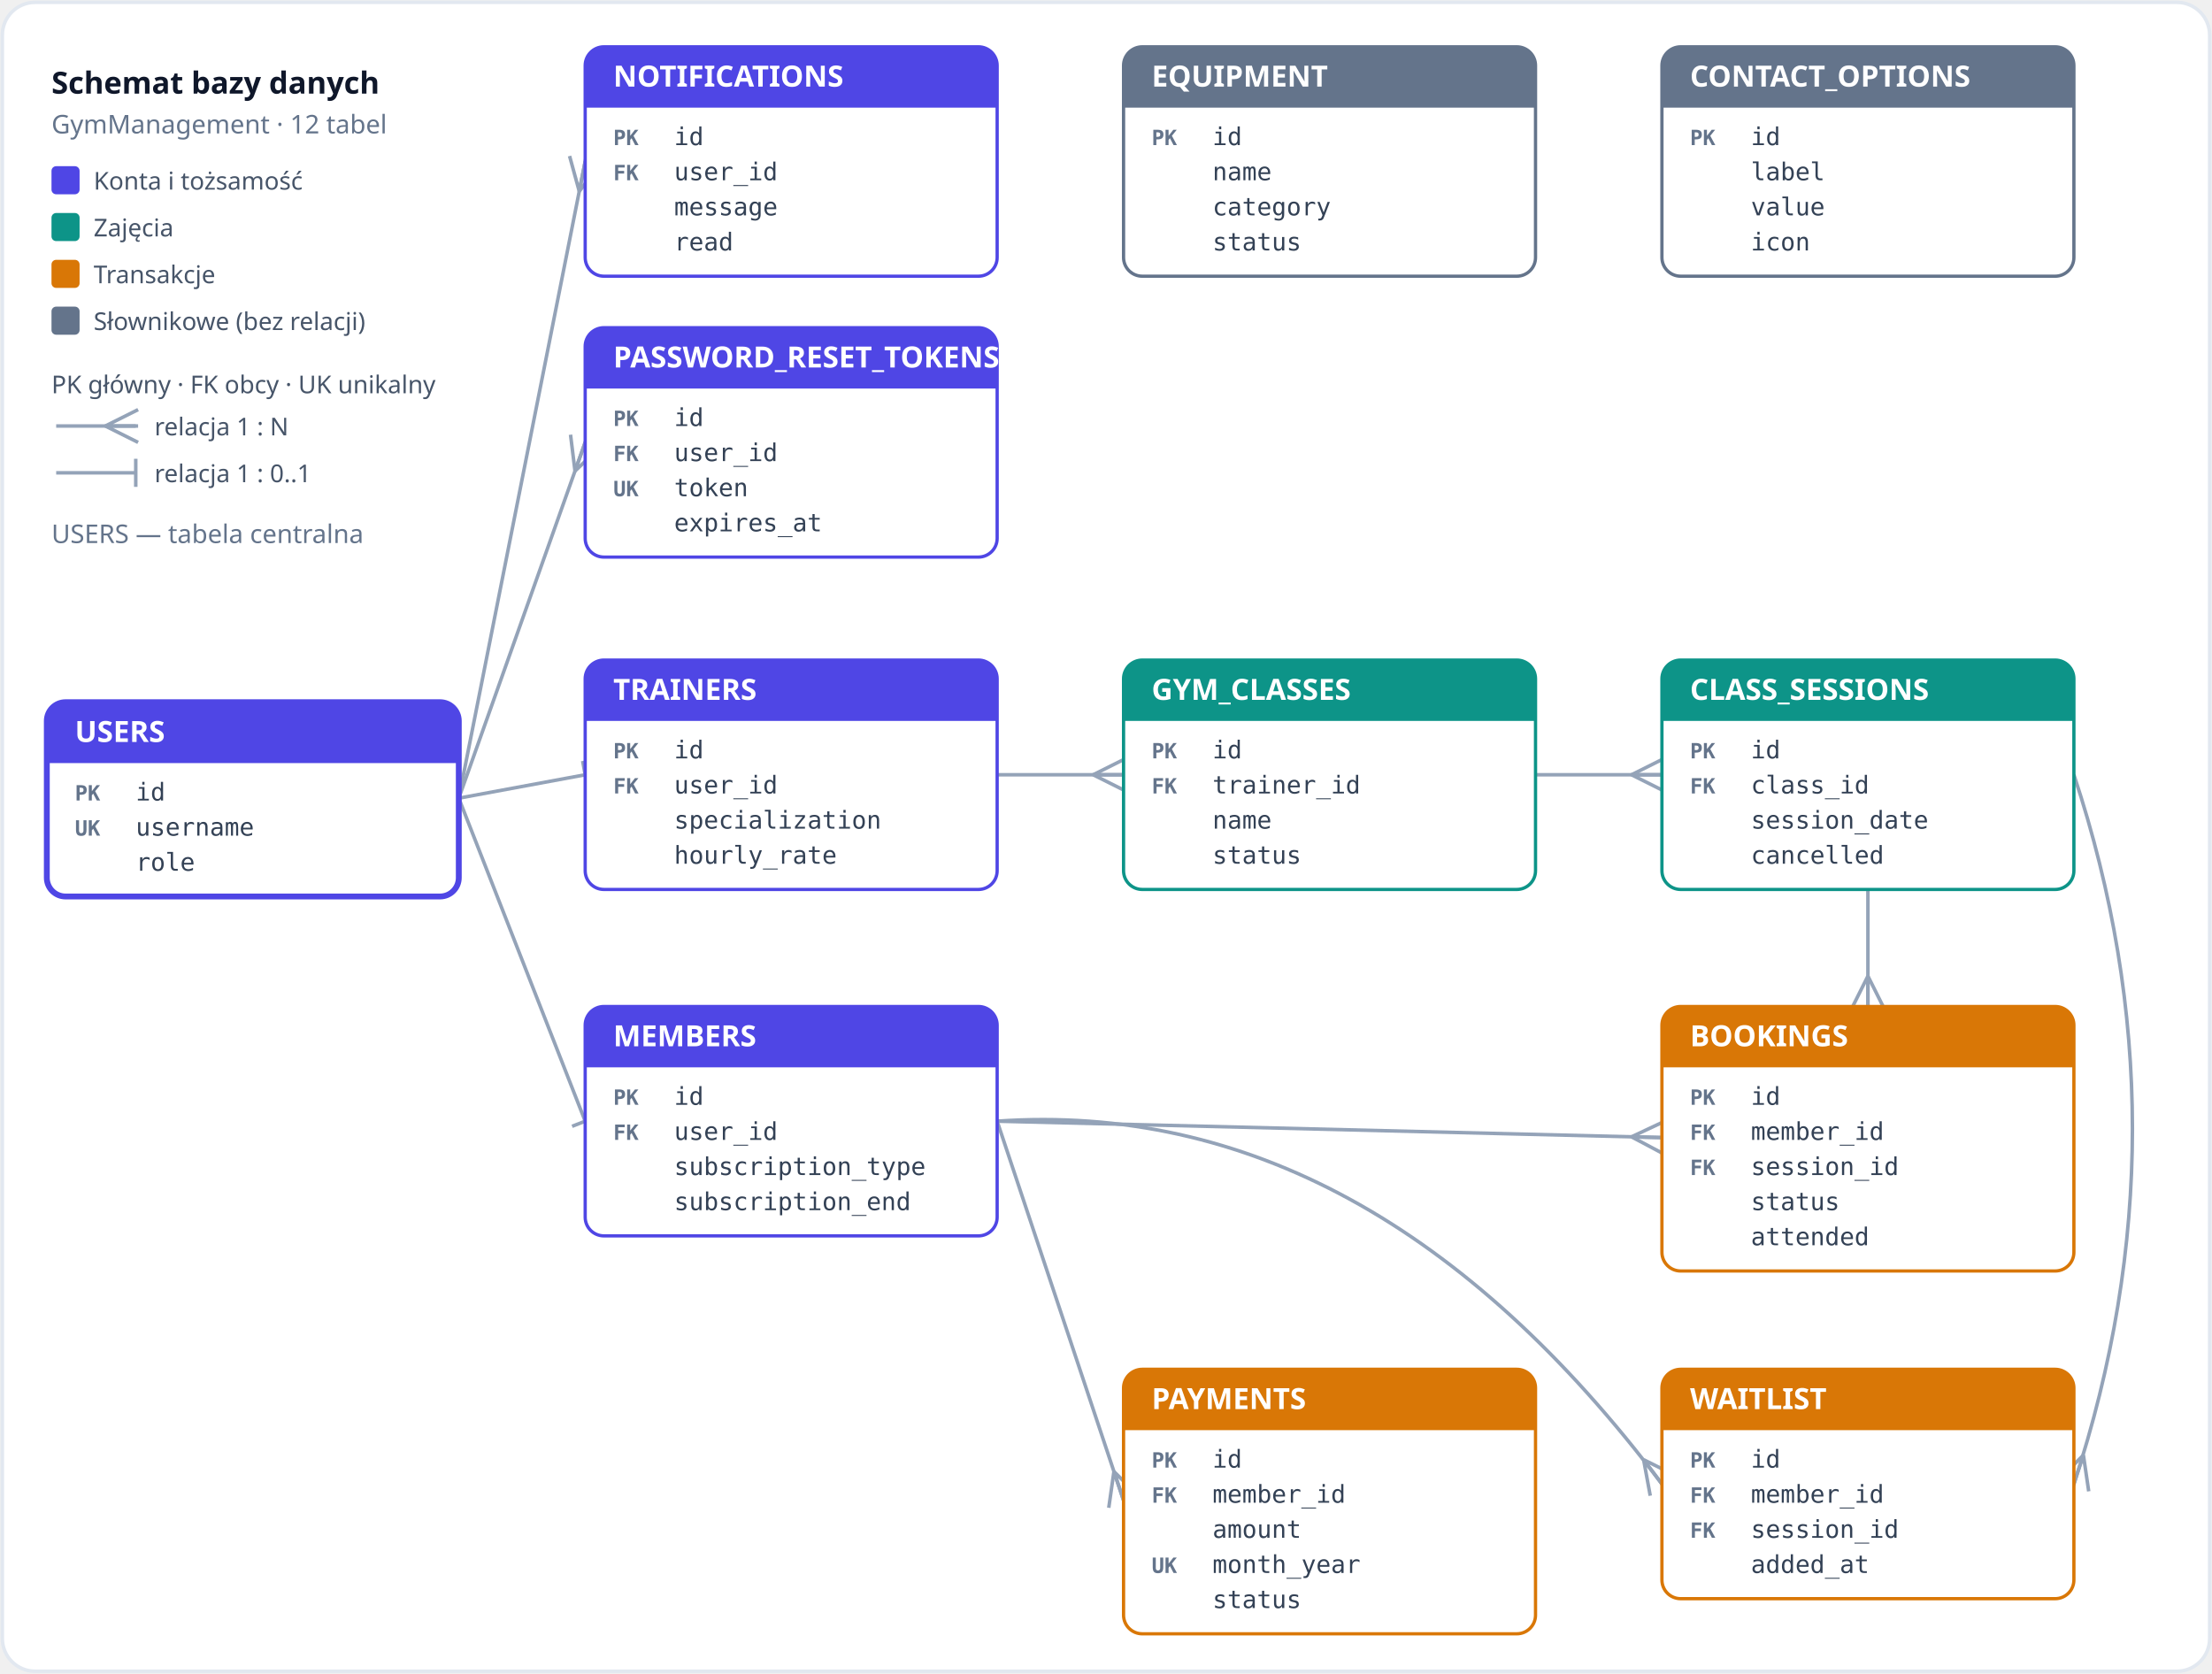
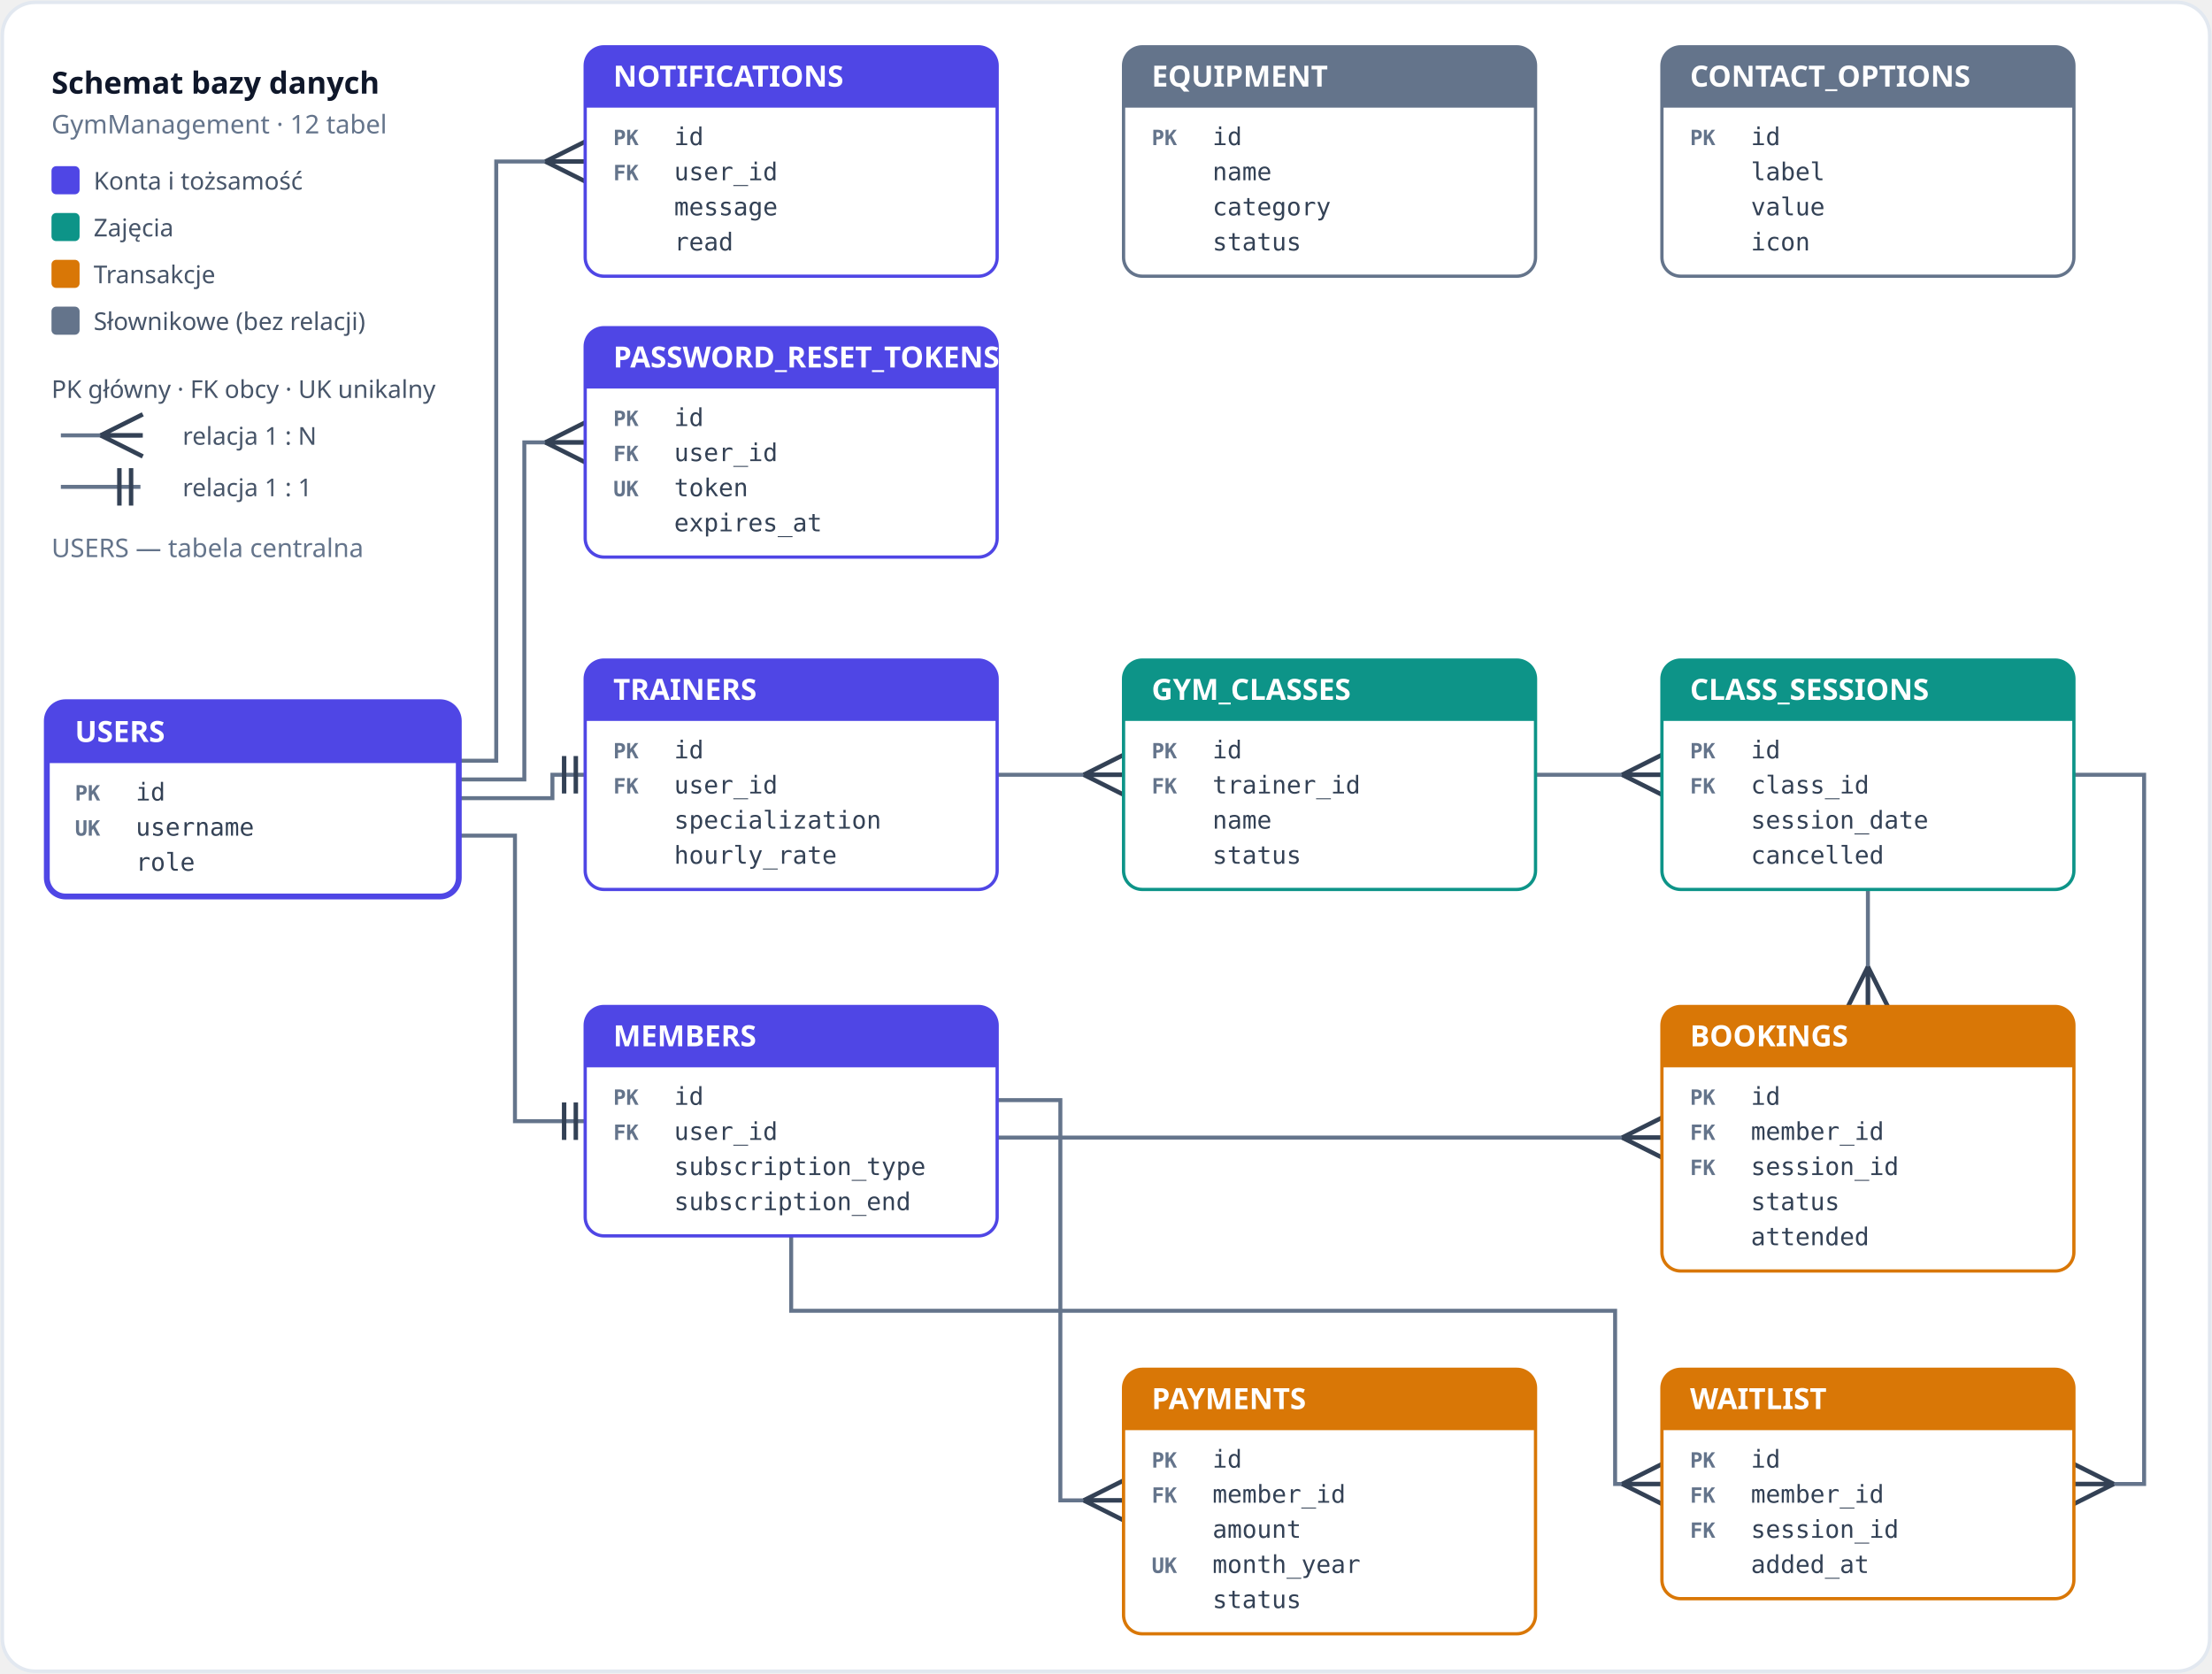
<svg xmlns="http://www.w3.org/2000/svg" viewBox="0 0 945 715" font-family="'Segoe UI',system-ui,sans-serif" role="img" aria-label="Diagram ERD bazy danych GymManagement">
  <style>
  .tname{fill:#fff;font-weight:600;font-size:12.5px}
  .fname{fill:#334155;font-family:'Consolas','SF Mono',monospace;font-size:10.5px}
  .tag{fill:#64748b;font-family:'Consolas',monospace;font-weight:700;font-size:9px}
-   .rel{stroke:#94a3b8;stroke-width:1.5;fill:none}
+   .rel{stroke:#64748b;stroke-width:1.7;fill:none}
  .lg{fill:#475569;font-size:10.5px}
  .lgT{fill:#0f172a;font-weight:700;font-size:13px}
  .lgS{fill:#64748b;font-size:11px}
</style>
  <defs>
-     <marker id="crow" markerWidth="18" markerHeight="16" refX="15" refY="8" orient="auto" markerUnits="userSpaceOnUse">
-       <path d="M16,1 L2,8 M16,8 L2,8 M16,15 L2,8" stroke="#94a3b8" stroke-width="1.5" fill="none" />
+     <marker id="crow" markerWidth="24" markerHeight="22" refX="20" refY="11" orient="auto" markerUnits="userSpaceOnUse">
+       <path d="M21,2 L3,11 M21,11 L3,11 M21,20 L3,11" stroke="#334155" stroke-width="1.9" fill="none" />
    </marker>
-     <marker id="one" markerWidth="12" markerHeight="16" refX="6" refY="8" orient="auto" markerUnits="userSpaceOnUse">
-       <path d="M6,2 L6,14" stroke="#94a3b8" stroke-width="1.5" fill="none" />
+     <marker id="one" markerWidth="18" markerHeight="22" refX="15" refY="11" orient="auto" markerUnits="userSpaceOnUse">
+       <path d="M6,3 L6,19 M11,3 L11,19" stroke="#334155" stroke-width="1.9" fill="none" />
    </marker>
  </defs>
  <rect x="1" y="1" width="943" height="713" rx="14" fill="#ffffff" stroke="#e2e8f0" stroke-width="1.5" />
  <text x="22" y="40" class="lgT">Schemat bazy danych</text>
  <text x="22" y="57" class="lgS">GymManagement · 12 tabel</text>
  <rect x="22" y="71" width="12" height="12" rx="2" fill="#4f46e5" />
  <text x="40" y="81" class="lg">Konta i tożsamość</text>
  <rect x="22" y="91" width="12" height="12" rx="2" fill="#0d9488" />
  <text x="40" y="101" class="lg">Zajęcia</text>
  <rect x="22" y="111" width="12" height="12" rx="2" fill="#d97706" />
  <text x="40" y="121" class="lg">Transakcje</text>
  <rect x="22" y="131" width="12" height="12" rx="2" fill="#64748b" />
  <text x="40" y="141" class="lg">Słownikowe (bez relacji)</text>
-   <text x="22" y="168" class="lg">PK główny · FK obcy · UK unikalny</text>
-   <line x1="24" y1="182" x2="58" y2="182" class="rel" marker-end="url(#crow)" />
-   <text x="66" y="186" class="lg">relacja 1 : N</text>
-   <line x1="24" y1="202" x2="58" y2="202" class="rel" marker-end="url(#one)" />
-   <text x="66" y="206" class="lg">relacja 1 : 0..1</text>
-   <text x="22" y="232" class="lgS">USERS — tabela centralna</text>
-   <path d="M196,341 L250,69" class="rel" marker-end="url(#crow)" />
-   <path d="M196,341 L250,189" class="rel" marker-end="url(#crow)" />
-   <path d="M196,341 L250,331" class="rel" marker-end="url(#one)" />
-   <path d="M196,341 L250,479" class="rel" marker-end="url(#one)" />
-   <path d="M426,331 L480,331" class="rel" marker-end="url(#crow)" />
-   <path d="M656,331 L710,331" class="rel" marker-end="url(#crow)" />
-   <path d="M426,479 L480,641" class="rel" marker-end="url(#crow)" />
-   <path d="M426,479 L710,486" class="rel" marker-end="url(#crow)" />
-   <path d="M426,479 Q585,468 710,634" class="rel" marker-end="url(#crow)" />
-   <path d="M798,380 L798,430" class="rel" marker-end="url(#crow)" />
-   <path d="M886,331 Q936,482 886,634" class="rel" marker-end="url(#crow)" />
+   <text x="22" y="170" class="lg">PK główny · FK obcy · UK unikalny</text>
+   <line x1="26" y1="186" x2="60" y2="186" class="rel" marker-end="url(#crow)" />
+   <text x="78" y="190" class="lg">relacja 1 : N</text>
+   <line x1="26" y1="208" x2="60" y2="208" class="rel" marker-end="url(#one)" />
+   <text x="78" y="212" class="lg">relacja 1 : 1</text>
+   <text x="22" y="238" class="lgS">USERS — tabela centralna</text>
+   <path d="M196,325 H212 V69 H250" class="rel" marker-end="url(#crow)" />
+   <path d="M196,333 H224 V189 H250" class="rel" marker-end="url(#crow)" />
+   <path d="M196,341 H236 V331 H250" class="rel" marker-end="url(#one)" />
+   <path d="M196,357 H220 V479 H250" class="rel" marker-end="url(#one)" />
+   <path d="M426,331 H480" class="rel" marker-end="url(#crow)" />
+   <path d="M656,331 H710" class="rel" marker-end="url(#crow)" />
+   <path d="M426,470 H453 V641 H480" class="rel" marker-end="url(#crow)" />
+   <path d="M426,486 H710" class="rel" marker-end="url(#crow)" />
+   <path d="M338,528 V560 H690 V634 H710" class="rel" marker-end="url(#crow)" />
+   <path d="M798,380 V430" class="rel" marker-end="url(#crow)" />
+   <path d="M886,331 H916 V634 H886" class="rel" marker-end="url(#crow)" />
  <rect x="20" y="300" width="176" height="83" rx="8" fill="#fff" stroke="#4f46e5" stroke-width="2.5" />
  <path d="M20,326 L20,308 Q20,300 28,300 L188,300 Q196,300 196,308 L196,326 Z" fill="#4f46e5" />
  <text x="32" y="317" class="tname">USERS</text>
  <text y="342">
    <tspan class="tag" x="32">PK</tspan>
    <tspan class="fname" x="58">id</tspan>
  </text>
  <text y="357">
    <tspan class="tag" x="32">UK</tspan>
    <tspan class="fname" x="58">username</tspan>
  </text>
  <text y="372">
    <tspan class="fname" x="58">role</tspan>
  </text>
  <rect x="250" y="20" width="176" height="98" rx="8" fill="#fff" stroke="#4f46e5" stroke-width="1.4" />
  <path d="M250,46 L250,28 Q250,20 258,20 L418,20 Q426,20 426,28 L426,46 Z" fill="#4f46e5" />
  <text x="262" y="37" class="tname">NOTIFICATIONS</text>
  <text y="62">
    <tspan class="tag" x="262">PK</tspan>
    <tspan class="fname" x="288">id</tspan>
  </text>
  <text y="77">
    <tspan class="tag" x="262">FK</tspan>
    <tspan class="fname" x="288">user_id</tspan>
  </text>
  <text y="92">
    <tspan class="fname" x="288">message</tspan>
  </text>
  <text y="107">
    <tspan class="fname" x="288">read</tspan>
  </text>
  <rect x="250" y="140" width="176" height="98" rx="8" fill="#fff" stroke="#4f46e5" stroke-width="1.4" />
  <path d="M250,166 L250,148 Q250,140 258,140 L418,140 Q426,140 426,148 L426,166 Z" fill="#4f46e5" />
  <text x="262" y="157" class="tname">PASSWORD_RESET_TOKENS</text>
  <text y="182">
    <tspan class="tag" x="262">PK</tspan>
    <tspan class="fname" x="288">id</tspan>
  </text>
  <text y="197">
    <tspan class="tag" x="262">FK</tspan>
    <tspan class="fname" x="288">user_id</tspan>
  </text>
  <text y="212">
    <tspan class="tag" x="262">UK</tspan>
    <tspan class="fname" x="288">token</tspan>
  </text>
  <text y="227">
    <tspan class="fname" x="288">expires_at</tspan>
  </text>
  <rect x="250" y="282" width="176" height="98" rx="8" fill="#fff" stroke="#4f46e5" stroke-width="1.4" />
  <path d="M250,308 L250,290 Q250,282 258,282 L418,282 Q426,282 426,290 L426,308 Z" fill="#4f46e5" />
  <text x="262" y="299" class="tname">TRAINERS</text>
  <text y="324">
    <tspan class="tag" x="262">PK</tspan>
    <tspan class="fname" x="288">id</tspan>
  </text>
  <text y="339">
    <tspan class="tag" x="262">FK</tspan>
    <tspan class="fname" x="288">user_id</tspan>
  </text>
  <text y="354">
    <tspan class="fname" x="288">specialization</tspan>
  </text>
  <text y="369">
    <tspan class="fname" x="288">hourly_rate</tspan>
  </text>
  <rect x="250" y="430" width="176" height="98" rx="8" fill="#fff" stroke="#4f46e5" stroke-width="1.4" />
  <path d="M250,456 L250,438 Q250,430 258,430 L418,430 Q426,430 426,438 L426,456 Z" fill="#4f46e5" />
  <text x="262" y="447" class="tname">MEMBERS</text>
  <text y="472">
    <tspan class="tag" x="262">PK</tspan>
    <tspan class="fname" x="288">id</tspan>
  </text>
  <text y="487">
    <tspan class="tag" x="262">FK</tspan>
    <tspan class="fname" x="288">user_id</tspan>
  </text>
  <text y="502">
    <tspan class="fname" x="288">subscription_type</tspan>
  </text>
  <text y="517">
    <tspan class="fname" x="288">subscription_end</tspan>
  </text>
  <rect x="480" y="20" width="176" height="98" rx="8" fill="#fff" stroke="#64748b" stroke-width="1.4" />
  <path d="M480,46 L480,28 Q480,20 488,20 L648,20 Q656,20 656,28 L656,46 Z" fill="#64748b" />
  <text x="492" y="37" class="tname">EQUIPMENT</text>
  <text y="62">
    <tspan class="tag" x="492">PK</tspan>
    <tspan class="fname" x="518">id</tspan>
  </text>
  <text y="77">
    <tspan class="fname" x="518">name</tspan>
  </text>
  <text y="92">
    <tspan class="fname" x="518">category</tspan>
  </text>
  <text y="107">
    <tspan class="fname" x="518">status</tspan>
  </text>
  <rect x="480" y="282" width="176" height="98" rx="8" fill="#fff" stroke="#0d9488" stroke-width="1.4" />
  <path d="M480,308 L480,290 Q480,282 488,282 L648,282 Q656,282 656,290 L656,308 Z" fill="#0d9488" />
  <text x="492" y="299" class="tname">GYM_CLASSES</text>
  <text y="324">
    <tspan class="tag" x="492">PK</tspan>
    <tspan class="fname" x="518">id</tspan>
  </text>
  <text y="339">
    <tspan class="tag" x="492">FK</tspan>
    <tspan class="fname" x="518">trainer_id</tspan>
  </text>
  <text y="354">
    <tspan class="fname" x="518">name</tspan>
  </text>
  <text y="369">
    <tspan class="fname" x="518">status</tspan>
  </text>
  <rect x="480" y="585" width="176" height="113" rx="8" fill="#fff" stroke="#d97706" stroke-width="1.4" />
  <path d="M480,611 L480,593 Q480,585 488,585 L648,585 Q656,585 656,593 L656,611 Z" fill="#d97706" />
  <text x="492" y="602" class="tname">PAYMENTS</text>
  <text y="627">
    <tspan class="tag" x="492">PK</tspan>
    <tspan class="fname" x="518">id</tspan>
  </text>
  <text y="642">
    <tspan class="tag" x="492">FK</tspan>
    <tspan class="fname" x="518">member_id</tspan>
  </text>
  <text y="657">
    <tspan class="fname" x="518">amount</tspan>
  </text>
  <text y="672">
    <tspan class="tag" x="492">UK</tspan>
    <tspan class="fname" x="518">month_year</tspan>
  </text>
  <text y="687">
    <tspan class="fname" x="518">status</tspan>
  </text>
  <rect x="710" y="20" width="176" height="98" rx="8" fill="#fff" stroke="#64748b" stroke-width="1.4" />
  <path d="M710,46 L710,28 Q710,20 718,20 L878,20 Q886,20 886,28 L886,46 Z" fill="#64748b" />
  <text x="722" y="37" class="tname">CONTACT_OPTIONS</text>
  <text y="62">
    <tspan class="tag" x="722">PK</tspan>
    <tspan class="fname" x="748">id</tspan>
  </text>
  <text y="77">
    <tspan class="fname" x="748">label</tspan>
  </text>
  <text y="92">
    <tspan class="fname" x="748">value</tspan>
  </text>
  <text y="107">
    <tspan class="fname" x="748">icon</tspan>
  </text>
  <rect x="710" y="282" width="176" height="98" rx="8" fill="#fff" stroke="#0d9488" stroke-width="1.4" />
  <path d="M710,308 L710,290 Q710,282 718,282 L878,282 Q886,282 886,290 L886,308 Z" fill="#0d9488" />
  <text x="722" y="299" class="tname">CLASS_SESSIONS</text>
  <text y="324">
    <tspan class="tag" x="722">PK</tspan>
    <tspan class="fname" x="748">id</tspan>
  </text>
  <text y="339">
    <tspan class="tag" x="722">FK</tspan>
    <tspan class="fname" x="748">class_id</tspan>
  </text>
  <text y="354">
    <tspan class="fname" x="748">session_date</tspan>
  </text>
  <text y="369">
    <tspan class="fname" x="748">cancelled</tspan>
  </text>
  <rect x="710" y="430" width="176" height="113" rx="8" fill="#fff" stroke="#d97706" stroke-width="1.4" />
  <path d="M710,456 L710,438 Q710,430 718,430 L878,430 Q886,430 886,438 L886,456 Z" fill="#d97706" />
  <text x="722" y="447" class="tname">BOOKINGS</text>
  <text y="472">
    <tspan class="tag" x="722">PK</tspan>
    <tspan class="fname" x="748">id</tspan>
  </text>
  <text y="487">
    <tspan class="tag" x="722">FK</tspan>
    <tspan class="fname" x="748">member_id</tspan>
  </text>
  <text y="502">
    <tspan class="tag" x="722">FK</tspan>
    <tspan class="fname" x="748">session_id</tspan>
  </text>
  <text y="517">
    <tspan class="fname" x="748">status</tspan>
  </text>
  <text y="532">
    <tspan class="fname" x="748">attended</tspan>
  </text>
  <rect x="710" y="585" width="176" height="98" rx="8" fill="#fff" stroke="#d97706" stroke-width="1.4" />
  <path d="M710,611 L710,593 Q710,585 718,585 L878,585 Q886,585 886,593 L886,611 Z" fill="#d97706" />
  <text x="722" y="602" class="tname">WAITLIST</text>
  <text y="627">
    <tspan class="tag" x="722">PK</tspan>
    <tspan class="fname" x="748">id</tspan>
  </text>
  <text y="642">
    <tspan class="tag" x="722">FK</tspan>
    <tspan class="fname" x="748">member_id</tspan>
  </text>
  <text y="657">
    <tspan class="tag" x="722">FK</tspan>
    <tspan class="fname" x="748">session_id</tspan>
  </text>
  <text y="672">
    <tspan class="fname" x="748">added_at</tspan>
  </text>
</svg>
